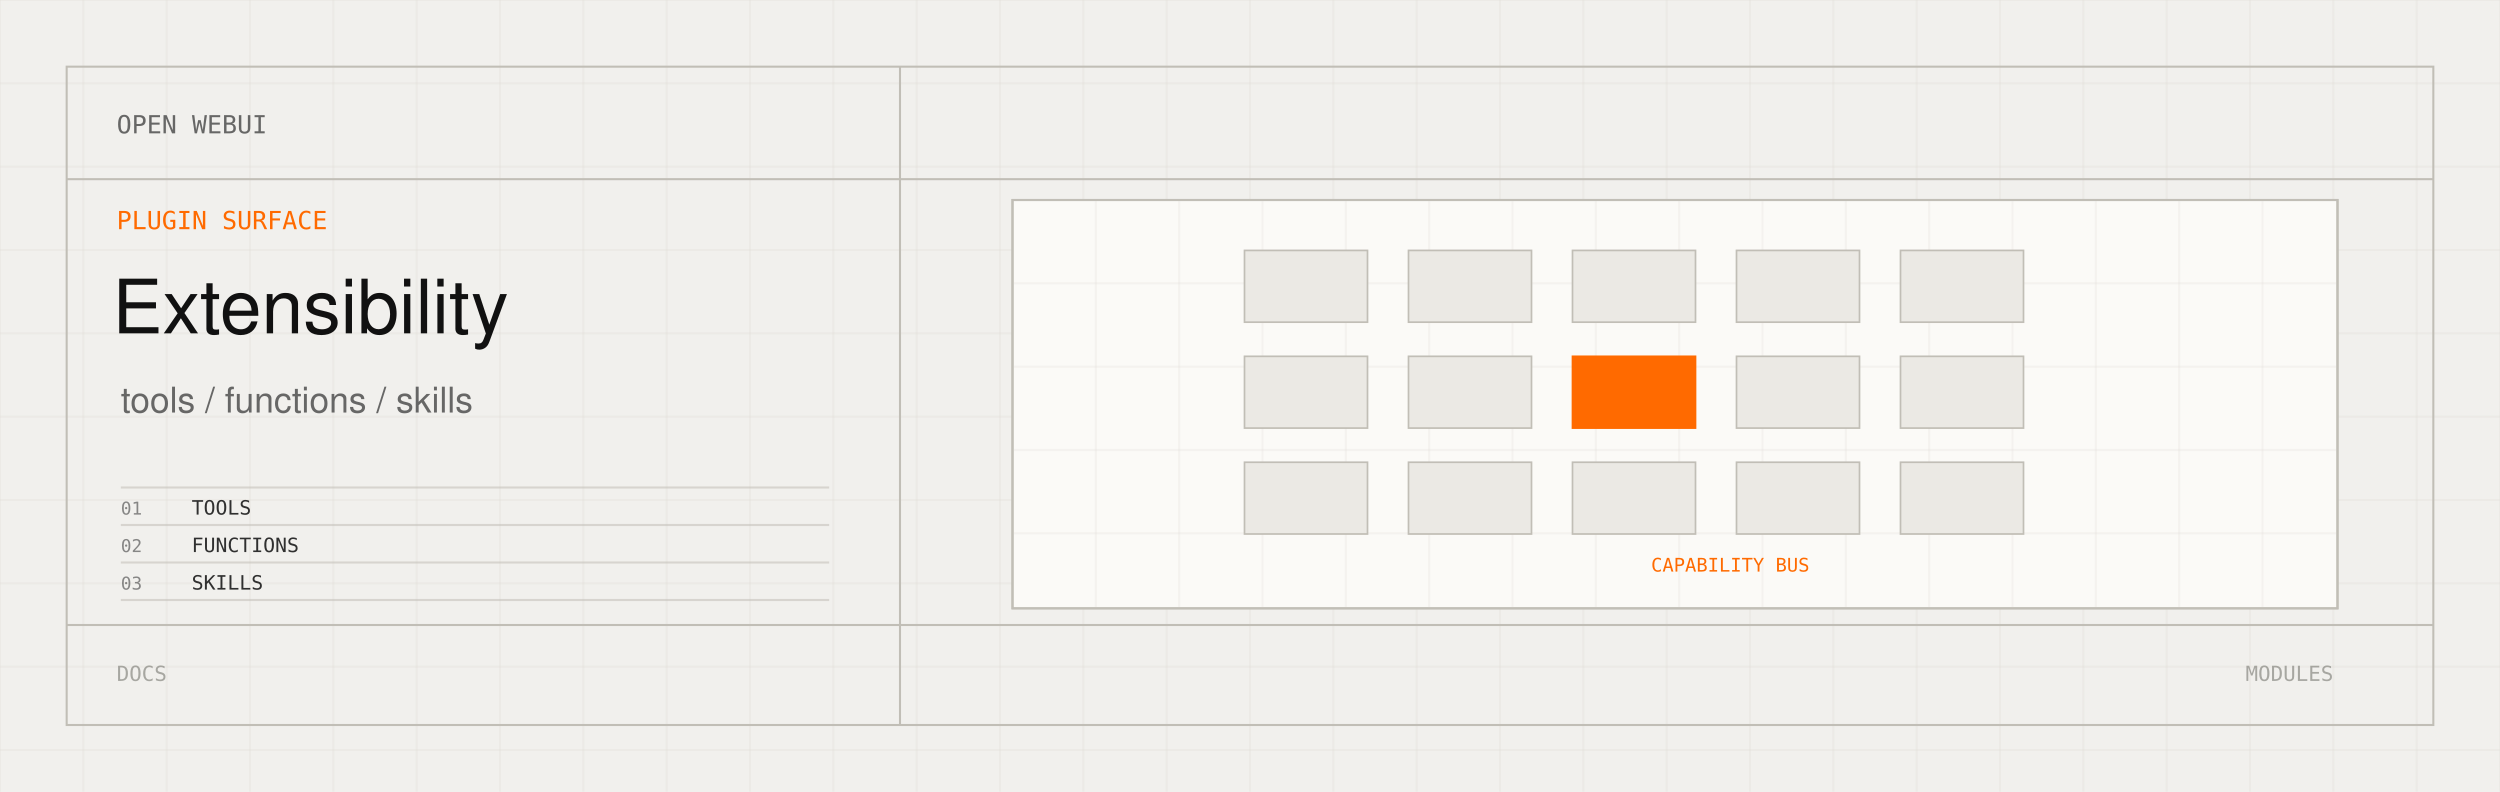
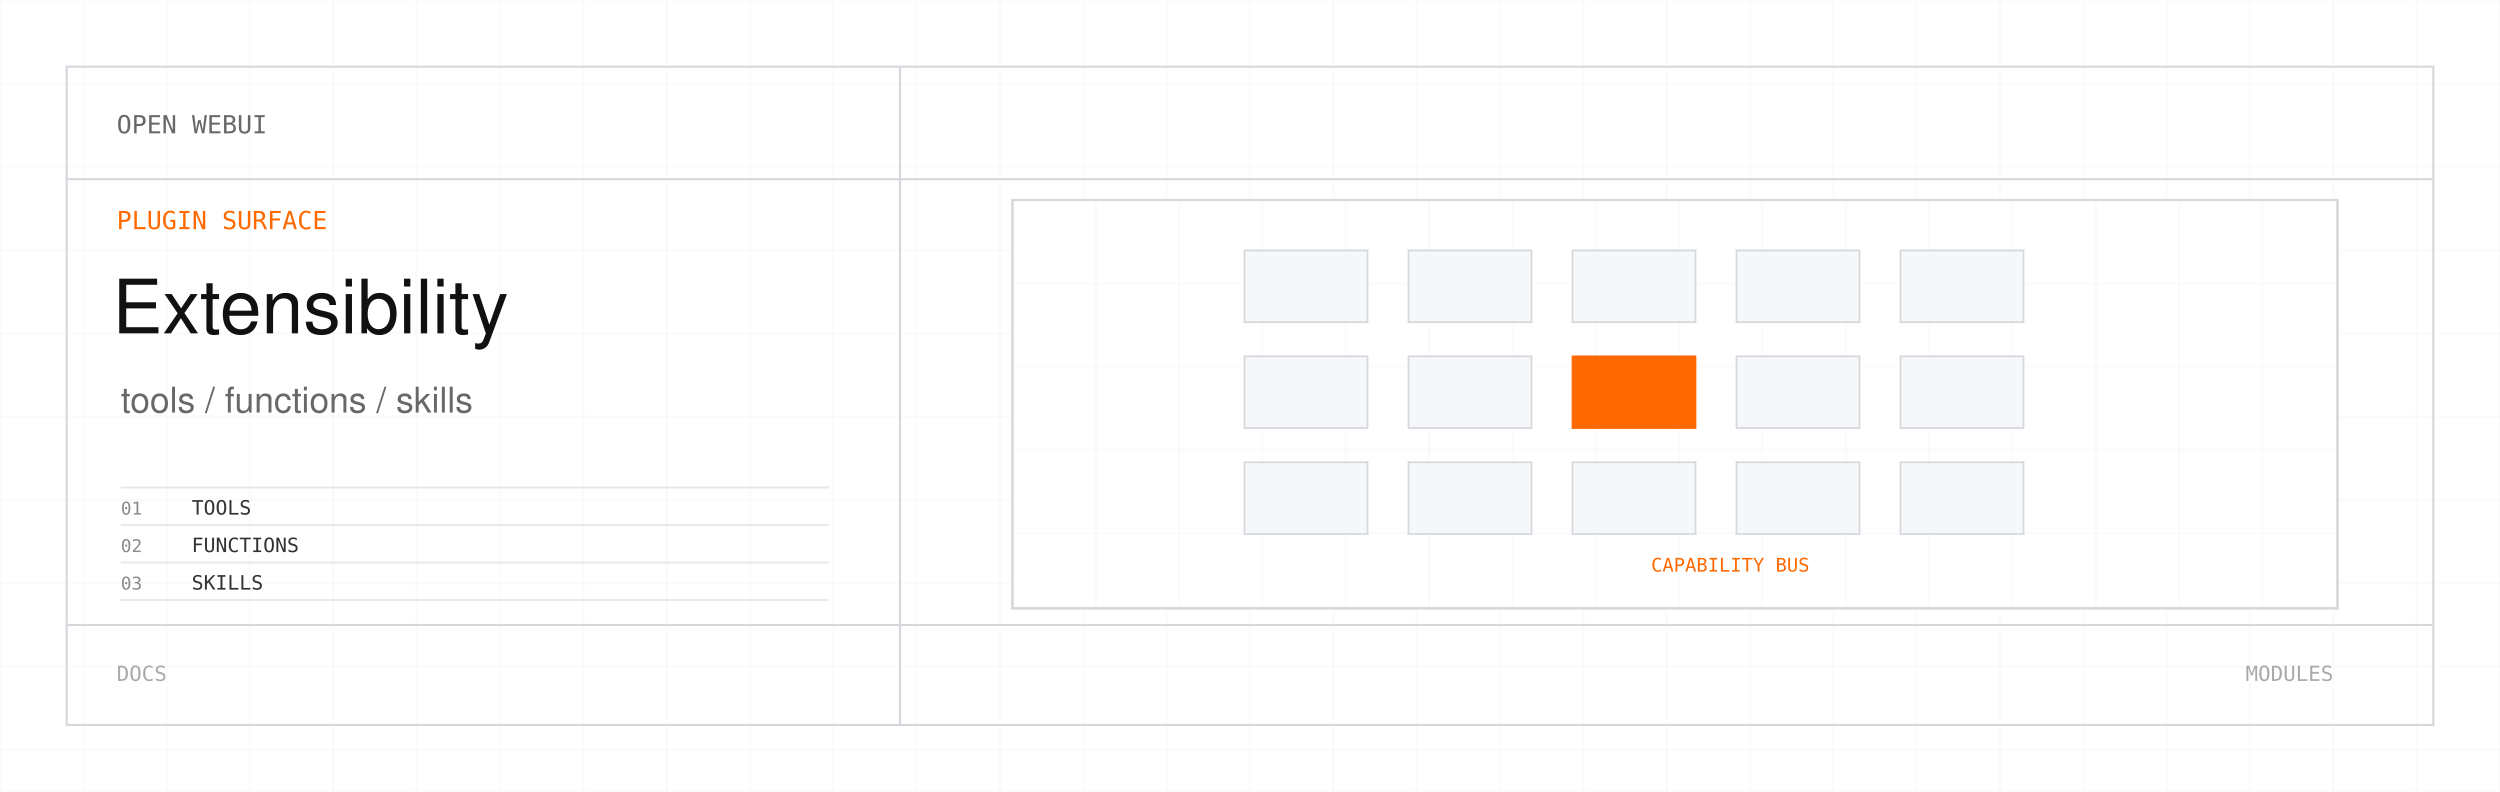
<svg xmlns="http://www.w3.org/2000/svg" viewBox="0 0 1200 380">
  <defs>
    <clipPath id="extensibility-light-svg-diagram">
      <rect x="486" y="96" width="636" height="196" />
    </clipPath>
  </defs>
-   <rect width="1200" height="380" fill="#f1f0ed" />
-   <path d="M0 0V380" stroke="#dedbd4" opacity="0.28" />
-   <path d="M40 0V380" stroke="#dedbd4" opacity="0.28" />
-   <path d="M80 0V380" stroke="#dedbd4" opacity="0.28" />
-   <path d="M120 0V380" stroke="#dedbd4" opacity="0.28" />
-   <path d="M160 0V380" stroke="#dedbd4" opacity="0.28" />
-   <path d="M200 0V380" stroke="#dedbd4" opacity="0.28" />
-   <path d="M240 0V380" stroke="#dedbd4" opacity="0.28" />
-   <path d="M280 0V380" stroke="#dedbd4" opacity="0.28" />
-   <path d="M320 0V380" stroke="#dedbd4" opacity="0.28" />
-   <path d="M360 0V380" stroke="#dedbd4" opacity="0.28" />
-   <path d="M400 0V380" stroke="#dedbd4" opacity="0.28" />
-   <path d="M440 0V380" stroke="#dedbd4" opacity="0.28" />
-   <path d="M480 0V380" stroke="#dedbd4" opacity="0.28" />
-   <path d="M520 0V380" stroke="#dedbd4" opacity="0.28" />
-   <path d="M560 0V380" stroke="#dedbd4" opacity="0.28" />
-   <path d="M600 0V380" stroke="#dedbd4" opacity="0.28" />
-   <path d="M640 0V380" stroke="#dedbd4" opacity="0.28" />
-   <path d="M680 0V380" stroke="#dedbd4" opacity="0.28" />
-   <path d="M720 0V380" stroke="#dedbd4" opacity="0.28" />
-   <path d="M760 0V380" stroke="#dedbd4" opacity="0.28" />
-   <path d="M800 0V380" stroke="#dedbd4" opacity="0.28" />
-   <path d="M840 0V380" stroke="#dedbd4" opacity="0.28" />
-   <path d="M880 0V380" stroke="#dedbd4" opacity="0.28" />
-   <path d="M920 0V380" stroke="#dedbd4" opacity="0.28" />
-   <path d="M960 0V380" stroke="#dedbd4" opacity="0.28" />
-   <path d="M1000 0V380" stroke="#dedbd4" opacity="0.28" />
-   <path d="M1040 0V380" stroke="#dedbd4" opacity="0.28" />
-   <path d="M1080 0V380" stroke="#dedbd4" opacity="0.28" />
-   <path d="M1120 0V380" stroke="#dedbd4" opacity="0.28" />
-   <path d="M1160 0V380" stroke="#dedbd4" opacity="0.28" />
-   <path d="M1200 0V380" stroke="#dedbd4" opacity="0.28" />
-   <path d="M0 0H1200" stroke="#dedbd4" opacity="0.28" />
-   <path d="M0 40H1200" stroke="#dedbd4" opacity="0.28" />
-   <path d="M0 80H1200" stroke="#dedbd4" opacity="0.28" />
-   <path d="M0 120H1200" stroke="#dedbd4" opacity="0.28" />
-   <path d="M0 160H1200" stroke="#dedbd4" opacity="0.28" />
-   <path d="M0 200H1200" stroke="#dedbd4" opacity="0.28" />
-   <path d="M0 240H1200" stroke="#dedbd4" opacity="0.28" />
-   <path d="M0 280H1200" stroke="#dedbd4" opacity="0.28" />
-   <path d="M0 320H1200" stroke="#dedbd4" opacity="0.28" />
-   <path d="M0 360H1200" stroke="#dedbd4" opacity="0.28" />
-   <rect x="32" y="32" width="1136" height="316" fill="none" stroke="#c1beb6" stroke-width="1" />
-   <path d="M32 86H1168M432 32V348M32 300H1168" stroke="#c1beb6" stroke-width="1" />
+   <rect width="1200" height="380" fill="#ffffff" />
+   <path d="M0 0V380" stroke="#eceff2" opacity="0.28" />
+   <path d="M40 0V380" stroke="#eceff2" opacity="0.28" />
+   <path d="M80 0V380" stroke="#eceff2" opacity="0.28" />
+   <path d="M120 0V380" stroke="#eceff2" opacity="0.28" />
+   <path d="M160 0V380" stroke="#eceff2" opacity="0.28" />
+   <path d="M200 0V380" stroke="#eceff2" opacity="0.28" />
+   <path d="M240 0V380" stroke="#eceff2" opacity="0.28" />
+   <path d="M280 0V380" stroke="#eceff2" opacity="0.28" />
+   <path d="M320 0V380" stroke="#eceff2" opacity="0.28" />
+   <path d="M360 0V380" stroke="#eceff2" opacity="0.28" />
+   <path d="M400 0V380" stroke="#eceff2" opacity="0.28" />
+   <path d="M440 0V380" stroke="#eceff2" opacity="0.28" />
+   <path d="M480 0V380" stroke="#eceff2" opacity="0.28" />
+   <path d="M520 0V380" stroke="#eceff2" opacity="0.28" />
+   <path d="M560 0V380" stroke="#eceff2" opacity="0.28" />
+   <path d="M600 0V380" stroke="#eceff2" opacity="0.28" />
+   <path d="M640 0V380" stroke="#eceff2" opacity="0.28" />
+   <path d="M680 0V380" stroke="#eceff2" opacity="0.28" />
+   <path d="M720 0V380" stroke="#eceff2" opacity="0.28" />
+   <path d="M760 0V380" stroke="#eceff2" opacity="0.28" />
+   <path d="M800 0V380" stroke="#eceff2" opacity="0.28" />
+   <path d="M840 0V380" stroke="#eceff2" opacity="0.28" />
+   <path d="M880 0V380" stroke="#eceff2" opacity="0.28" />
+   <path d="M920 0V380" stroke="#eceff2" opacity="0.28" />
+   <path d="M960 0V380" stroke="#eceff2" opacity="0.28" />
+   <path d="M1000 0V380" stroke="#eceff2" opacity="0.28" />
+   <path d="M1040 0V380" stroke="#eceff2" opacity="0.28" />
+   <path d="M1080 0V380" stroke="#eceff2" opacity="0.28" />
+   <path d="M1120 0V380" stroke="#eceff2" opacity="0.28" />
+   <path d="M1160 0V380" stroke="#eceff2" opacity="0.28" />
+   <path d="M1200 0V380" stroke="#eceff2" opacity="0.28" />
+   <path d="M0 0H1200" stroke="#eceff2" opacity="0.28" />
+   <path d="M0 40H1200" stroke="#eceff2" opacity="0.28" />
+   <path d="M0 80H1200" stroke="#eceff2" opacity="0.28" />
+   <path d="M0 120H1200" stroke="#eceff2" opacity="0.28" />
+   <path d="M0 160H1200" stroke="#eceff2" opacity="0.28" />
+   <path d="M0 200H1200" stroke="#eceff2" opacity="0.28" />
+   <path d="M0 240H1200" stroke="#eceff2" opacity="0.28" />
+   <path d="M0 280H1200" stroke="#eceff2" opacity="0.28" />
+   <path d="M0 320H1200" stroke="#eceff2" opacity="0.28" />
+   <path d="M0 360H1200" stroke="#eceff2" opacity="0.28" />
+   <rect x="32" y="32" width="1136" height="316" fill="none" stroke="#d4d7dc" stroke-width="1" />
+   <path d="M32 86H1168M432 32V348M32 300H1168" stroke="#d4d7dc" stroke-width="1" />
  <text x="56" y="64" font-family="JetBrains Mono, SFMono-Regular, Menlo, Consolas, monospace" font-size="12" fill="#585858" opacity="0.9" text-anchor="start">OPEN WEBUI</text>
  <text x="56" y="110" font-family="JetBrains Mono, SFMono-Regular, Menlo, Consolas, monospace" font-size="12" fill="#ff6a00" opacity="1" text-anchor="start">PLUGIN SURFACE</text>
  <text x="54" y="160" font-family="Helvetica Neue, Helvetica, Arial, sans-serif" font-size="36" font-weight="400" fill="#111111" opacity="1" text-anchor="start">Extensibility</text>
  <text x="58" y="198" font-family="Helvetica Neue, Helvetica, Arial, sans-serif" font-size="17" font-weight="350" fill="#585858" opacity="0.9" text-anchor="start">tools / functions / skills</text>
-   <path d="M58 234H398" stroke="#c1beb6" opacity="0.55" />
+   <path d="M58 234H398" stroke="#d4d7dc" opacity="0.55" />
  <text x="58" y="247" font-family="JetBrains Mono, SFMono-Regular, Menlo, Consolas, monospace" font-size="8.5" fill="#585858" opacity="0.7" text-anchor="start">01</text>
  <text x="92" y="247" font-family="JetBrains Mono, SFMono-Regular, Menlo, Consolas, monospace" font-size="9.5" fill="#111111" opacity="0.86" text-anchor="start">TOOLS</text>
-   <path d="M58 252H398" stroke="#c1beb6" opacity="0.55" />
+   <path d="M58 252H398" stroke="#d4d7dc" opacity="0.55" />
  <text x="58" y="265" font-family="JetBrains Mono, SFMono-Regular, Menlo, Consolas, monospace" font-size="8.5" fill="#585858" opacity="0.7" text-anchor="start">02</text>
  <text x="92" y="265" font-family="JetBrains Mono, SFMono-Regular, Menlo, Consolas, monospace" font-size="9.5" fill="#111111" opacity="0.86" text-anchor="start">FUNCTIONS</text>
-   <path d="M58 270H398" stroke="#c1beb6" opacity="0.55" />
+   <path d="M58 270H398" stroke="#d4d7dc" opacity="0.55" />
  <text x="58" y="283" font-family="JetBrains Mono, SFMono-Regular, Menlo, Consolas, monospace" font-size="8.5" fill="#585858" opacity="0.7" text-anchor="start">03</text>
  <text x="92" y="283" font-family="JetBrains Mono, SFMono-Regular, Menlo, Consolas, monospace" font-size="9.5" fill="#111111" opacity="0.86" text-anchor="start">SKILLS</text>
-   <path d="M58 288H398" stroke="#c1beb6" opacity="0.55" />
-   <rect x="486" y="96" width="636" height="196" fill="#fbfaf7" stroke="#c1beb6" />
+   <path d="M58 288H398" stroke="#d4d7dc" opacity="0.55" />
+   <rect x="486" y="96" width="636" height="196" fill="#ffffff" stroke="#d4d7dc" />
  <g clip-path="url(#extensibility-light-svg-diagram)">
-     <path d="M526 96V292" stroke="#dedbd4" opacity="0.24" />
-     <path d="M566 96V292" stroke="#dedbd4" opacity="0.24" />
-     <path d="M606 96V292" stroke="#dedbd4" opacity="0.24" />
-     <path d="M646 96V292" stroke="#dedbd4" opacity="0.24" />
-     <path d="M686 96V292" stroke="#dedbd4" opacity="0.24" />
-     <path d="M726 96V292" stroke="#dedbd4" opacity="0.24" />
-     <path d="M766 96V292" stroke="#dedbd4" opacity="0.24" />
-     <path d="M806 96V292" stroke="#dedbd4" opacity="0.24" />
-     <path d="M846 96V292" stroke="#dedbd4" opacity="0.24" />
-     <path d="M886 96V292" stroke="#dedbd4" opacity="0.24" />
-     <path d="M926 96V292" stroke="#dedbd4" opacity="0.24" />
-     <path d="M966 96V292" stroke="#dedbd4" opacity="0.24" />
-     <path d="M1006 96V292" stroke="#dedbd4" opacity="0.24" />
-     <path d="M1046 96V292" stroke="#dedbd4" opacity="0.24" />
-     <path d="M1086 96V292" stroke="#dedbd4" opacity="0.24" />
-     <path d="M486 136H1122" stroke="#dedbd4" opacity="0.24" />
-     <path d="M486 176H1122" stroke="#dedbd4" opacity="0.24" />
-     <path d="M486 216H1122" stroke="#dedbd4" opacity="0.24" />
-     <path d="M486 256H1122" stroke="#dedbd4" opacity="0.24" />
+     <path d="M526 96V292" stroke="#eceff2" opacity="0.24" />
+     <path d="M566 96V292" stroke="#eceff2" opacity="0.24" />
+     <path d="M606 96V292" stroke="#eceff2" opacity="0.24" />
+     <path d="M646 96V292" stroke="#eceff2" opacity="0.24" />
+     <path d="M686 96V292" stroke="#eceff2" opacity="0.24" />
+     <path d="M726 96V292" stroke="#eceff2" opacity="0.24" />
+     <path d="M766 96V292" stroke="#eceff2" opacity="0.24" />
+     <path d="M806 96V292" stroke="#eceff2" opacity="0.24" />
+     <path d="M846 96V292" stroke="#eceff2" opacity="0.24" />
+     <path d="M886 96V292" stroke="#eceff2" opacity="0.24" />
+     <path d="M926 96V292" stroke="#eceff2" opacity="0.24" />
+     <path d="M966 96V292" stroke="#eceff2" opacity="0.24" />
+     <path d="M1006 96V292" stroke="#eceff2" opacity="0.24" />
+     <path d="M1046 96V292" stroke="#eceff2" opacity="0.24" />
+     <path d="M1086 96V292" stroke="#eceff2" opacity="0.24" />
+     <path d="M486 136H1122" stroke="#eceff2" opacity="0.24" />
+     <path d="M486 176H1122" stroke="#eceff2" opacity="0.24" />
+     <path d="M486 216H1122" stroke="#eceff2" opacity="0.24" />
+     <path d="M486 256H1122" stroke="#eceff2" opacity="0.24" />
    <g transform="translate(804 194) scale(0.82) translate(-804 -194)">
-       <rect x="552" y="104" width="72" height="42" fill="#ebe9e4" stroke="#c1beb6" />
-       <rect x="648" y="104" width="72" height="42" fill="#ebe9e4" stroke="#c1beb6" />
-       <rect x="744" y="104" width="72" height="42" fill="#ebe9e4" stroke="#c1beb6" />
-       <rect x="840" y="104" width="72" height="42" fill="#ebe9e4" stroke="#c1beb6" />
-       <rect x="936" y="104" width="72" height="42" fill="#ebe9e4" stroke="#c1beb6" />
-       <rect x="552" y="166" width="72" height="42" fill="#ebe9e4" stroke="#c1beb6" />
-       <rect x="648" y="166" width="72" height="42" fill="#ebe9e4" stroke="#c1beb6" />
+       <rect x="552" y="104" width="72" height="42" fill="#f6f7f8" stroke="#d4d7dc" />
+       <rect x="648" y="104" width="72" height="42" fill="#f6f7f8" stroke="#d4d7dc" />
+       <rect x="744" y="104" width="72" height="42" fill="#f6f7f8" stroke="#d4d7dc" />
+       <rect x="840" y="104" width="72" height="42" fill="#f6f7f8" stroke="#d4d7dc" />
+       <rect x="936" y="104" width="72" height="42" fill="#f6f7f8" stroke="#d4d7dc" />
+       <rect x="552" y="166" width="72" height="42" fill="#f6f7f8" stroke="#d4d7dc" />
+       <rect x="648" y="166" width="72" height="42" fill="#f6f7f8" stroke="#d4d7dc" />
      <rect x="744" y="166" width="72" height="42" fill="#ff6a00" stroke="#ff6a00" />
-       <rect x="840" y="166" width="72" height="42" fill="#ebe9e4" stroke="#c1beb6" />
-       <rect x="936" y="166" width="72" height="42" fill="#ebe9e4" stroke="#c1beb6" />
-       <rect x="552" y="228" width="72" height="42" fill="#ebe9e4" stroke="#c1beb6" />
-       <rect x="648" y="228" width="72" height="42" fill="#ebe9e4" stroke="#c1beb6" />
-       <rect x="744" y="228" width="72" height="42" fill="#ebe9e4" stroke="#c1beb6" />
-       <rect x="840" y="228" width="72" height="42" fill="#ebe9e4" stroke="#c1beb6" />
-       <rect x="936" y="228" width="72" height="42" fill="#ebe9e4" stroke="#c1beb6" />
+       <rect x="840" y="166" width="72" height="42" fill="#f6f7f8" stroke="#d4d7dc" />
+       <rect x="936" y="166" width="72" height="42" fill="#f6f7f8" stroke="#d4d7dc" />
+       <rect x="552" y="228" width="72" height="42" fill="#f6f7f8" stroke="#d4d7dc" />
+       <rect x="648" y="228" width="72" height="42" fill="#f6f7f8" stroke="#d4d7dc" />
+       <rect x="744" y="228" width="72" height="42" fill="#f6f7f8" stroke="#d4d7dc" />
+       <rect x="840" y="228" width="72" height="42" fill="#f6f7f8" stroke="#d4d7dc" />
+       <rect x="936" y="228" width="72" height="42" fill="#f6f7f8" stroke="#d4d7dc" />
      <text x="790" y="292" font-family="JetBrains Mono, SFMono-Regular, Menlo, Consolas, monospace" font-size="11" fill="#ff6a00" opacity="1" text-anchor="start">CAPABILITY BUS</text>
    </g>
  </g>
-   <rect x="486" y="96" width="636" height="196" fill="none" stroke="#c1beb6" />
-   <text x="56" y="324" font-family="JetBrains Mono, SFMono-Regular, Menlo, Consolas, monospace" font-size="10" fill="#8a8a84" opacity="0.72" text-anchor="start" dominant-baseline="middle">DOCS</text>
-   <text x="1120" y="324" font-family="JetBrains Mono, SFMono-Regular, Menlo, Consolas, monospace" font-size="10" fill="#8a8a84" opacity="0.72" text-anchor="end" dominant-baseline="middle">MODULES</text>
+   <rect x="486" y="96" width="636" height="196" fill="none" stroke="#d4d7dc" />
+   <text x="56" y="324" font-family="JetBrains Mono, SFMono-Regular, Menlo, Consolas, monospace" font-size="10" fill="#888888" opacity="0.72" text-anchor="start" dominant-baseline="middle">DOCS</text>
+   <text x="1120" y="324" font-family="JetBrains Mono, SFMono-Regular, Menlo, Consolas, monospace" font-size="10" fill="#888888" opacity="0.72" text-anchor="end" dominant-baseline="middle">MODULES</text>
</svg>
